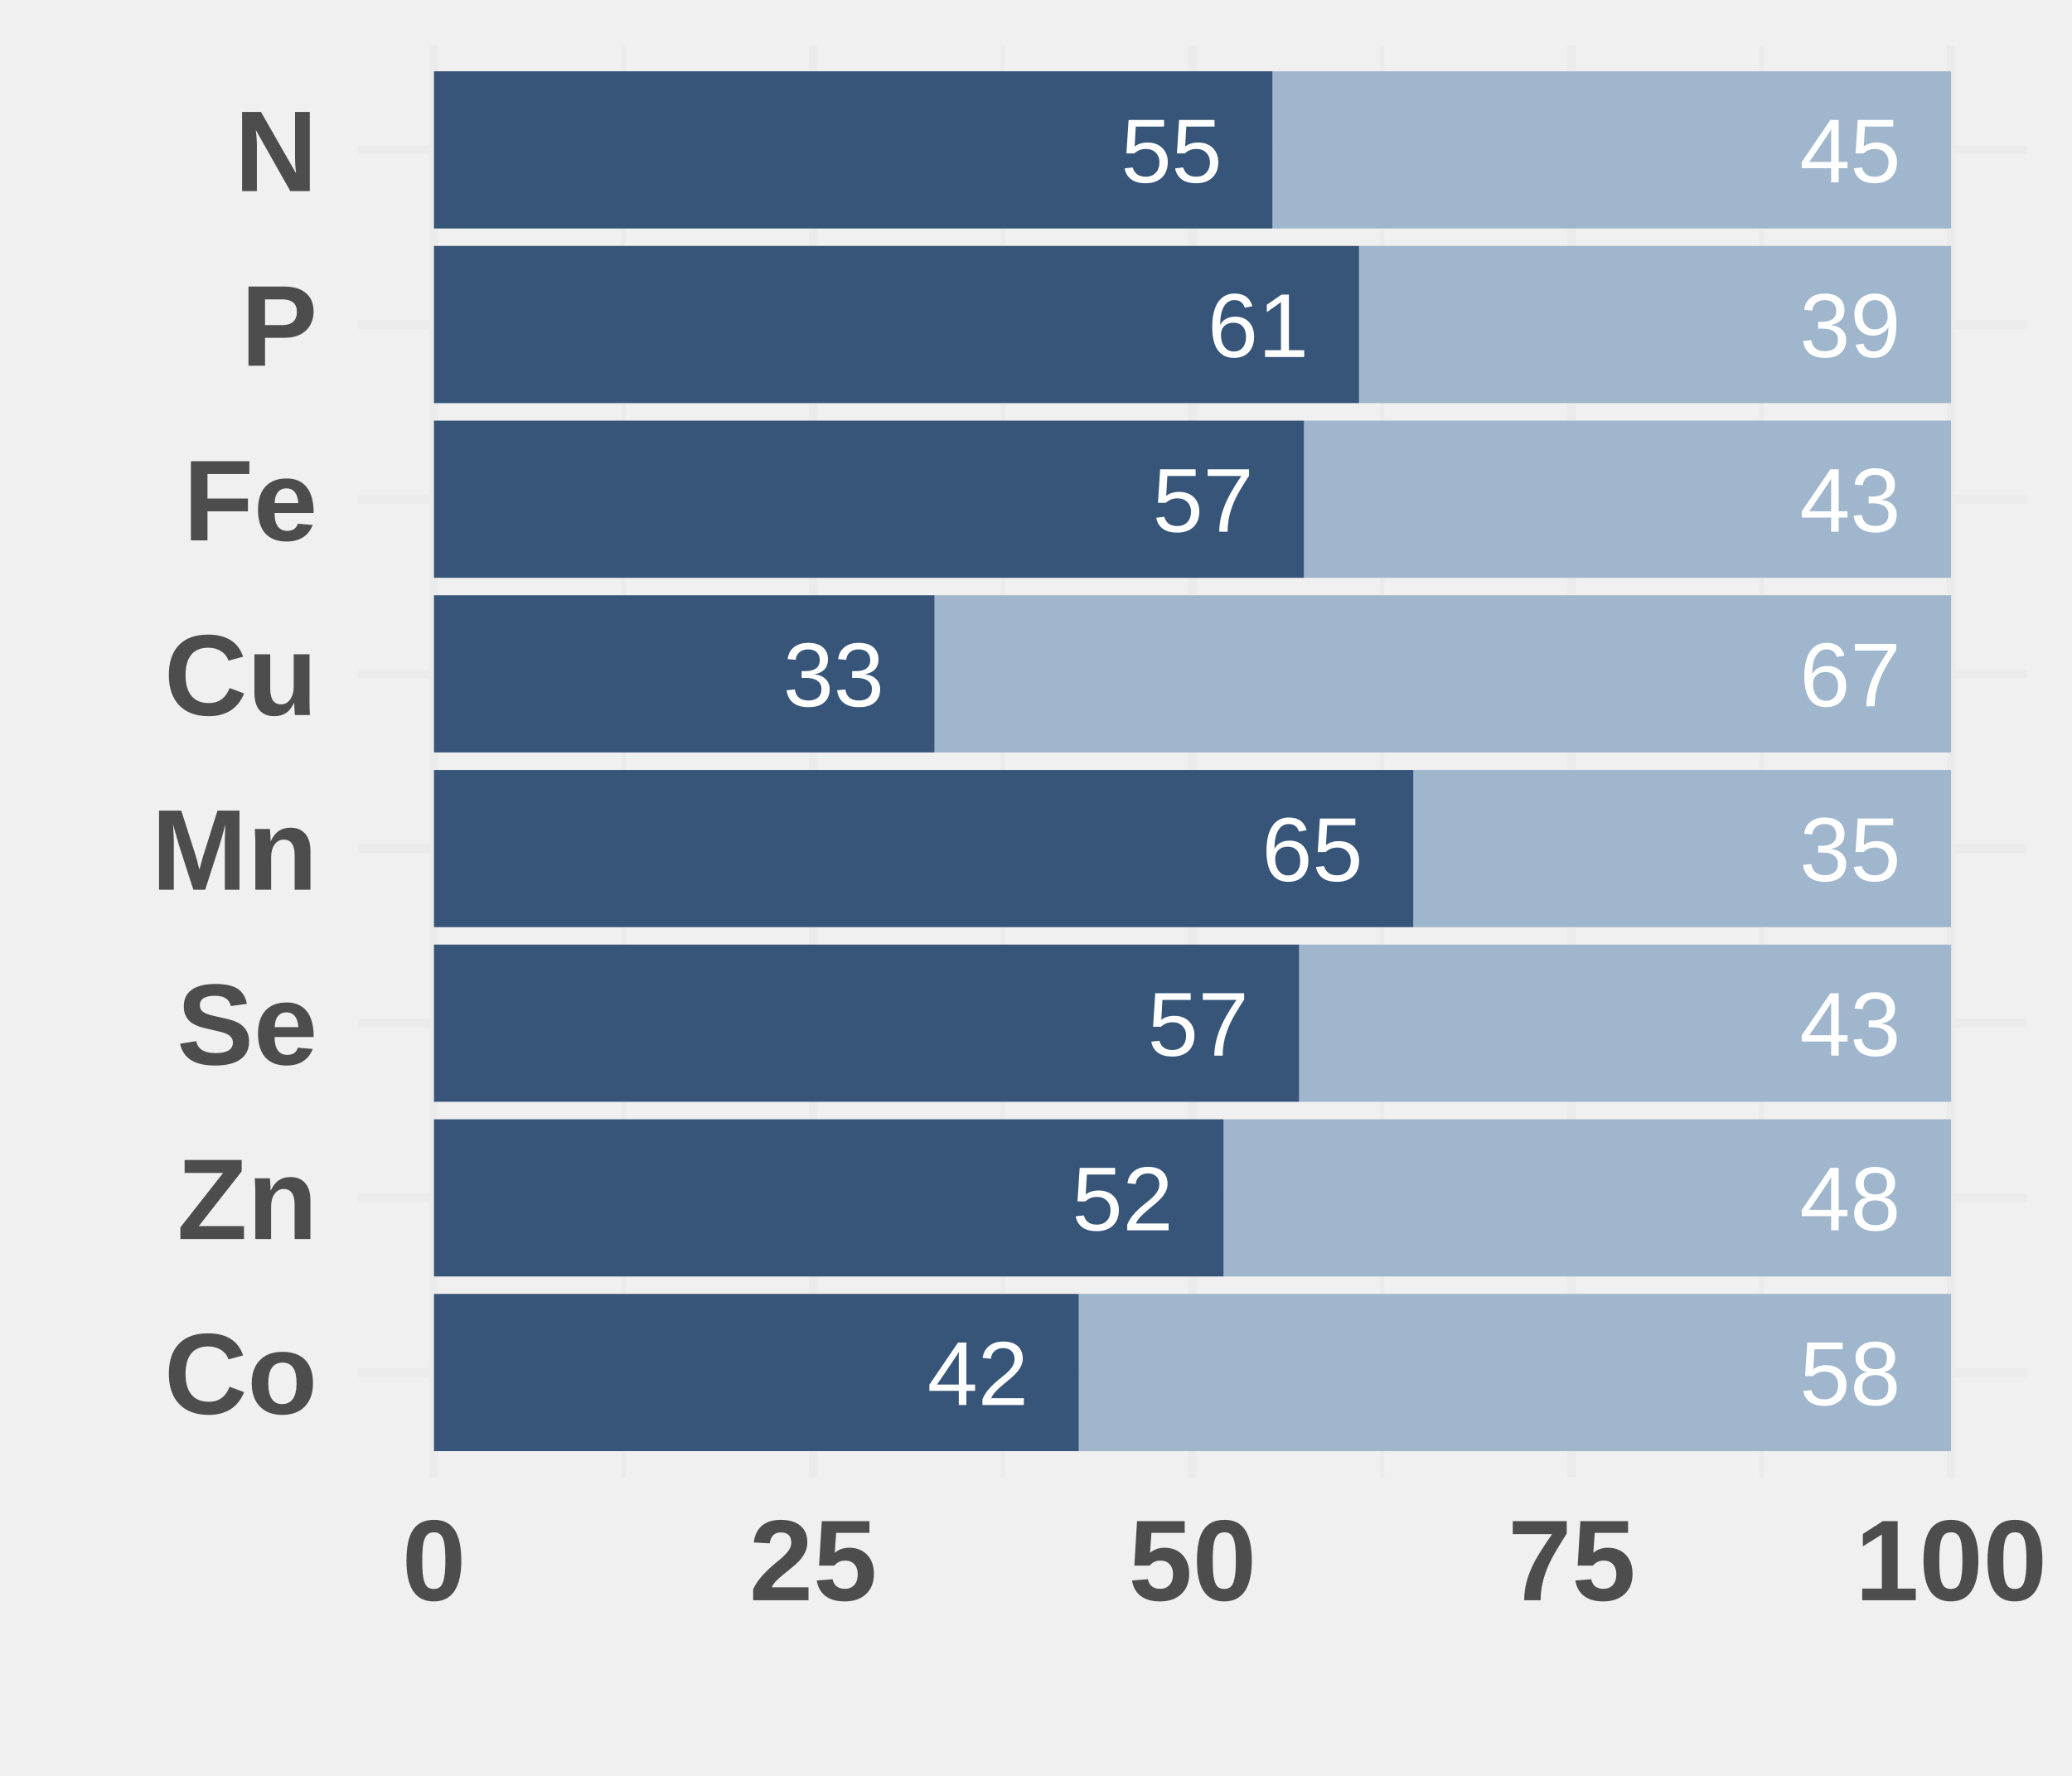
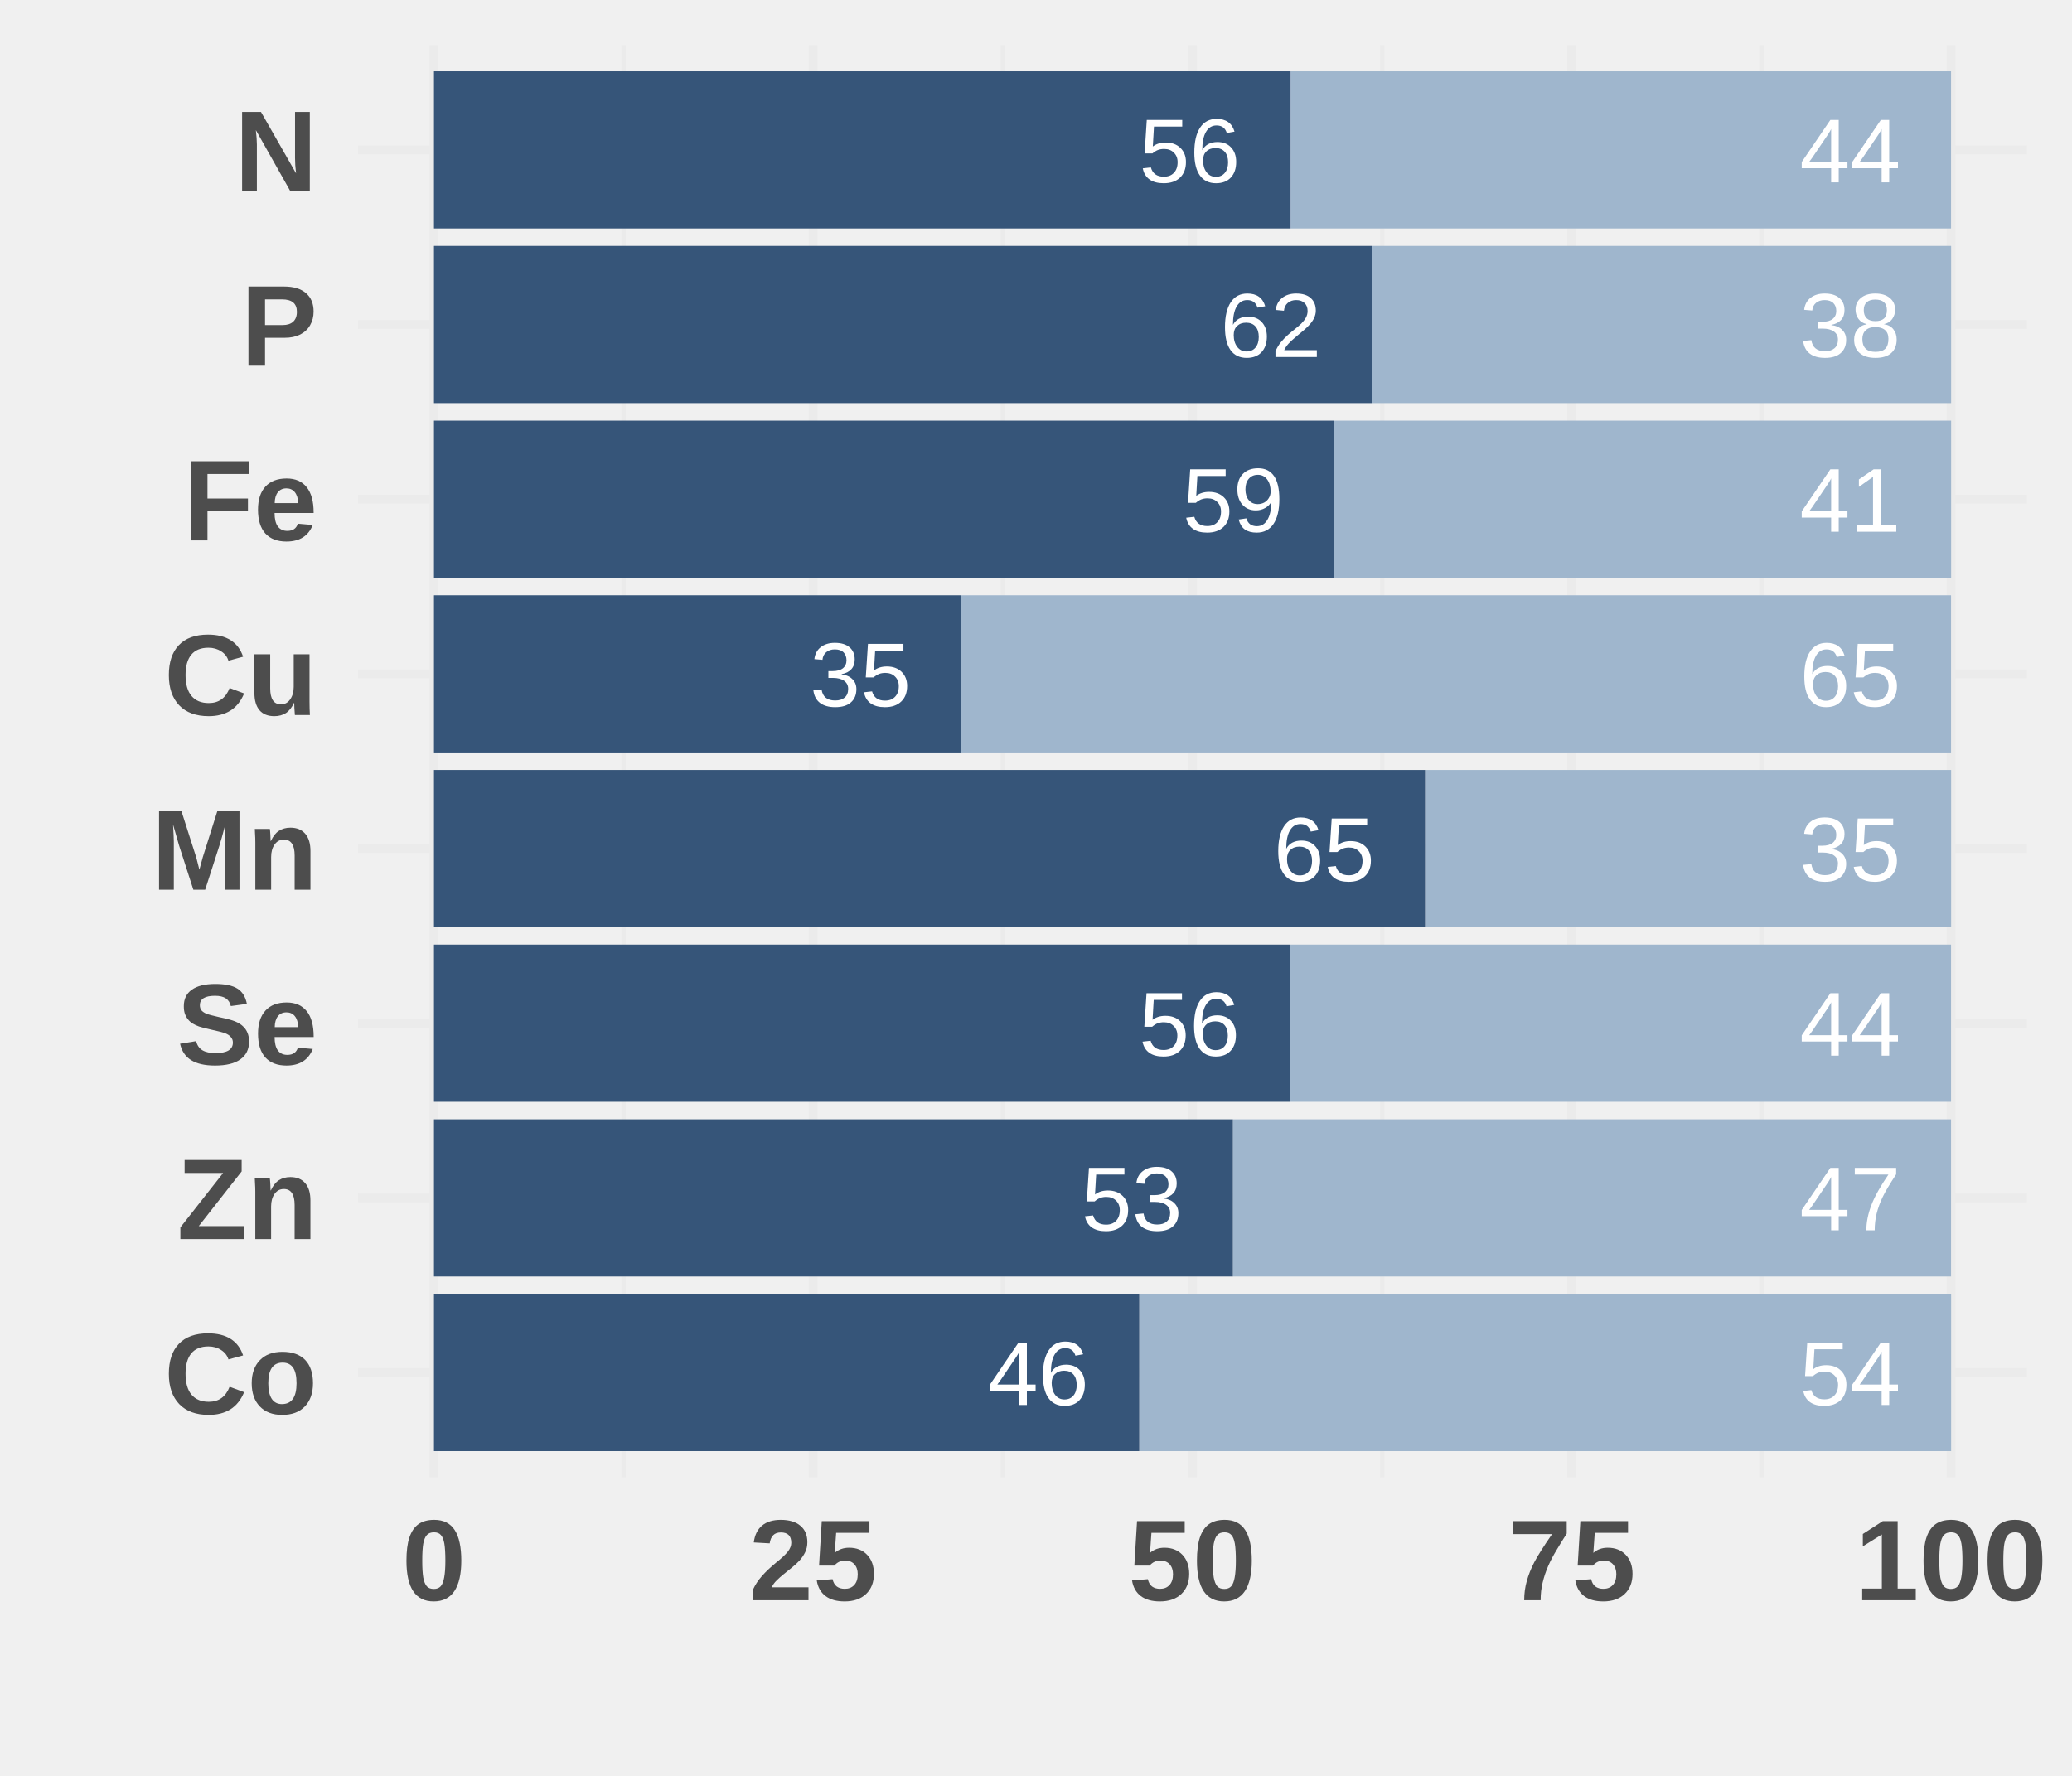
<svg xmlns="http://www.w3.org/2000/svg" class="svglite" width="252.00pt" height="216.00pt" viewBox="0 0 252.00 216.00">
  <defs>
    <style type="text/css">
    .svglite line, .svglite polyline, .svglite polygon, .svglite path, .svglite rect, .svglite circle {
      fill: none;
      stroke: #000000;
      stroke-linecap: round;
      stroke-linejoin: round;
      stroke-miterlimit: 10.00;
    }
    .svglite text {
      white-space: pre;
    }
  </style>
  </defs>
  <rect width="100%" height="100%" style="stroke: none; fill: none;" />
  <defs>
    <clipPath id="cpMC4wMHwyNTIuMDB8MC4wMHwyMTYuMDA=">
      <rect x="0.00" y="0.00" width="252.00" height="216.00" />
    </clipPath>
  </defs>
  <g clip-path="url(#cpMC4wMHwyNTIuMDB8MC4wMHwyMTYuMDA=)">
</g>
  <defs>
    <clipPath id="cpNDMuNTV8MjQ2LjUyfDUuNDh8MTc5LjY5">
      <rect x="43.55" y="5.48" width="202.97" height="174.21" />
    </clipPath>
  </defs>
  <g clip-path="url(#cpNDMuNTV8MjQ2LjUyfDUuNDh8MTc5LjY5)">
    <polyline points="75.84,179.69 75.84,5.48 " style="stroke-width: 0.53; stroke: #EBEBEB; stroke-linecap: butt;" />
    <polyline points="121.97,179.69 121.97,5.48 " style="stroke-width: 0.53; stroke: #EBEBEB; stroke-linecap: butt;" />
    <polyline points="168.10,179.69 168.10,5.48 " style="stroke-width: 0.53; stroke: #EBEBEB; stroke-linecap: butt;" />
    <polyline points="214.23,179.69 214.23,5.48 " style="stroke-width: 0.53; stroke: #EBEBEB; stroke-linecap: butt;" />
    <polyline points="43.55,166.94 246.52,166.94 " style="stroke-width: 1.07; stroke: #EBEBEB; stroke-linecap: butt;" />
    <polyline points="43.55,145.70 246.52,145.70 " style="stroke-width: 1.07; stroke: #EBEBEB; stroke-linecap: butt;" />
    <polyline points="43.55,124.45 246.52,124.45 " style="stroke-width: 1.07; stroke: #EBEBEB; stroke-linecap: butt;" />
    <polyline points="43.55,103.21 246.52,103.21 " style="stroke-width: 1.07; stroke: #EBEBEB; stroke-linecap: butt;" />
    <polyline points="43.55,81.96 246.52,81.96 " style="stroke-width: 1.07; stroke: #EBEBEB; stroke-linecap: butt;" />
    <polyline points="43.55,60.72 246.52,60.72 " style="stroke-width: 1.07; stroke: #EBEBEB; stroke-linecap: butt;" />
    <polyline points="43.55,39.47 246.52,39.47 " style="stroke-width: 1.07; stroke: #EBEBEB; stroke-linecap: butt;" />
    <polyline points="43.55,18.23 246.52,18.23 " style="stroke-width: 1.07; stroke: #EBEBEB; stroke-linecap: butt;" />
    <polyline points="52.78,179.69 52.78,5.48 " style="stroke-width: 1.07; stroke: #EBEBEB; stroke-linecap: butt;" />
    <polyline points="98.90,179.69 98.90,5.48 " style="stroke-width: 1.07; stroke: #EBEBEB; stroke-linecap: butt;" />
    <polyline points="145.03,179.69 145.03,5.48 " style="stroke-width: 1.07; stroke: #EBEBEB; stroke-linecap: butt;" />
    <polyline points="191.16,179.69 191.16,5.48 " style="stroke-width: 1.07; stroke: #EBEBEB; stroke-linecap: butt;" />
    <polyline points="237.29,179.69 237.29,5.48 " style="stroke-width: 1.07; stroke: #EBEBEB; stroke-linecap: butt;" />
-     <rect x="154.76" y="8.67" width="82.54" height="19.12" style="stroke-width: 1.07; stroke: none; stroke-linecap: square; stroke-linejoin: miter; fill: #9FB6CD;" />
-     <rect x="165.29" y="29.91" width="72.01" height="19.12" style="stroke-width: 1.07; stroke: none; stroke-linecap: square; stroke-linejoin: miter; fill: #9FB6CD;" />
-     <rect x="158.59" y="51.16" width="78.70" height="19.12" style="stroke-width: 1.07; stroke: none; stroke-linecap: square; stroke-linejoin: miter; fill: #9FB6CD;" />
-     <rect x="113.66" y="72.40" width="123.64" height="19.12" style="stroke-width: 1.07; stroke: none; stroke-linecap: square; stroke-linejoin: miter; fill: #9FB6CD;" />
-     <rect x="171.88" y="93.65" width="65.41" height="19.12" style="stroke-width: 1.07; stroke: none; stroke-linecap: square; stroke-linejoin: miter; fill: #9FB6CD;" />
-     <rect x="158.00" y="114.89" width="79.30" height="19.12" style="stroke-width: 1.07; stroke: none; stroke-linecap: square; stroke-linejoin: miter; fill: #9FB6CD;" />
-     <rect x="148.80" y="136.14" width="88.49" height="19.12" style="stroke-width: 1.07; stroke: none; stroke-linecap: square; stroke-linejoin: miter; fill: #9FB6CD;" />
-     <rect x="131.19" y="157.38" width="106.10" height="19.12" style="stroke-width: 1.07; stroke: none; stroke-linecap: square; stroke-linejoin: miter; fill: #9FB6CD;" />
-     <rect x="52.78" y="8.67" width="101.98" height="19.12" style="stroke-width: 1.07; stroke: none; stroke-linecap: square; stroke-linejoin: miter; fill: #365579;" />
-     <rect x="52.78" y="29.91" width="112.51" height="19.12" style="stroke-width: 1.07; stroke: none; stroke-linecap: square; stroke-linejoin: miter; fill: #365579;" />
-     <rect x="52.78" y="51.16" width="105.81" height="19.12" style="stroke-width: 1.07; stroke: none; stroke-linecap: square; stroke-linejoin: miter; fill: #365579;" />
-     <rect x="52.78" y="72.40" width="60.88" height="19.12" style="stroke-width: 1.07; stroke: none; stroke-linecap: square; stroke-linejoin: miter; fill: #365579;" />
-     <rect x="52.78" y="93.65" width="119.11" height="19.12" style="stroke-width: 1.07; stroke: none; stroke-linecap: square; stroke-linejoin: miter; fill: #365579;" />
-     <rect x="52.78" y="114.89" width="105.22" height="19.12" style="stroke-width: 1.07; stroke: none; stroke-linecap: square; stroke-linejoin: miter; fill: #365579;" />
-     <rect x="52.78" y="136.14" width="96.03" height="19.12" style="stroke-width: 1.07; stroke: none; stroke-linecap: square; stroke-linejoin: miter; fill: #365579;" />
-     <rect x="52.78" y="157.38" width="78.42" height="19.12" style="stroke-width: 1.07; stroke: none; stroke-linecap: square; stroke-linejoin: miter; fill: #365579;" />
-     <text x="231.16" y="22.18" text-anchor="end" style="font-size: 11.04px;fill: #FFFFFF; font-family: &quot;Arial&quot;;" textLength="12.27px" lengthAdjust="spacingAndGlyphs">45</text>
-     <text x="231.16" y="43.42" text-anchor="end" style="font-size: 11.04px;fill: #FFFFFF; font-family: &quot;Arial&quot;;" textLength="12.27px" lengthAdjust="spacingAndGlyphs">39</text>
-     <text x="231.16" y="64.67" text-anchor="end" style="font-size: 11.04px;fill: #FFFFFF; font-family: &quot;Arial&quot;;" textLength="12.27px" lengthAdjust="spacingAndGlyphs">43</text>
-     <text x="231.16" y="85.91" text-anchor="end" style="font-size: 11.04px;fill: #FFFFFF; font-family: &quot;Arial&quot;;" textLength="12.27px" lengthAdjust="spacingAndGlyphs">67</text>
+     <rect x="156.96" y="8.67" width="80.33" height="19.12" style="stroke-width: 1.07; stroke: none; stroke-linecap: square; stroke-linejoin: miter; fill: #9FB6CD;" />
+     <rect x="166.84" y="29.91" width="70.46" height="19.12" style="stroke-width: 1.07; stroke: none; stroke-linecap: square; stroke-linejoin: miter; fill: #9FB6CD;" />
+     <rect x="162.25" y="51.16" width="75.05" height="19.12" style="stroke-width: 1.07; stroke: none; stroke-linecap: square; stroke-linejoin: miter; fill: #9FB6CD;" />
+     <rect x="116.91" y="72.40" width="120.38" height="19.12" style="stroke-width: 1.07; stroke: none; stroke-linecap: square; stroke-linejoin: miter; fill: #9FB6CD;" />
+     <rect x="173.32" y="93.65" width="63.98" height="19.12" style="stroke-width: 1.07; stroke: none; stroke-linecap: square; stroke-linejoin: miter; fill: #9FB6CD;" />
+     <rect x="156.93" y="114.89" width="80.36" height="19.12" style="stroke-width: 1.07; stroke: none; stroke-linecap: square; stroke-linejoin: miter; fill: #9FB6CD;" />
+     <rect x="149.93" y="136.14" width="87.36" height="19.12" style="stroke-width: 1.07; stroke: none; stroke-linecap: square; stroke-linejoin: miter; fill: #9FB6CD;" />
+     <rect x="138.56" y="157.38" width="98.74" height="19.12" style="stroke-width: 1.07; stroke: none; stroke-linecap: square; stroke-linejoin: miter; fill: #9FB6CD;" />
+     <rect x="52.78" y="8.67" width="104.18" height="19.12" style="stroke-width: 1.07; stroke: none; stroke-linecap: square; stroke-linejoin: miter; fill: #365579;" />
+     <rect x="52.78" y="29.91" width="114.06" height="19.12" style="stroke-width: 1.07; stroke: none; stroke-linecap: square; stroke-linejoin: miter; fill: #365579;" />
+     <rect x="52.78" y="51.16" width="109.47" height="19.12" style="stroke-width: 1.07; stroke: none; stroke-linecap: square; stroke-linejoin: miter; fill: #365579;" />
+     <rect x="52.78" y="72.40" width="64.14" height="19.12" style="stroke-width: 1.07; stroke: none; stroke-linecap: square; stroke-linejoin: miter; fill: #365579;" />
+     <rect x="52.78" y="93.65" width="120.54" height="19.12" style="stroke-width: 1.07; stroke: none; stroke-linecap: square; stroke-linejoin: miter; fill: #365579;" />
+     <rect x="52.78" y="114.89" width="104.16" height="19.12" style="stroke-width: 1.07; stroke: none; stroke-linecap: square; stroke-linejoin: miter; fill: #365579;" />
+     <rect x="52.78" y="136.14" width="97.16" height="19.12" style="stroke-width: 1.07; stroke: none; stroke-linecap: square; stroke-linejoin: miter; fill: #365579;" />
+     <rect x="52.78" y="157.38" width="85.78" height="19.12" style="stroke-width: 1.07; stroke: none; stroke-linecap: square; stroke-linejoin: miter; fill: #365579;" />
+     <text x="231.16" y="22.18" text-anchor="end" style="font-size: 11.04px;fill: #FFFFFF; font-family: &quot;Arial&quot;;" textLength="12.27px" lengthAdjust="spacingAndGlyphs">44</text>
+     <text x="231.16" y="43.42" text-anchor="end" style="font-size: 11.04px;fill: #FFFFFF; font-family: &quot;Arial&quot;;" textLength="12.27px" lengthAdjust="spacingAndGlyphs">38</text>
+     <text x="231.16" y="64.67" text-anchor="end" style="font-size: 11.04px;fill: #FFFFFF; font-family: &quot;Arial&quot;;" textLength="12.27px" lengthAdjust="spacingAndGlyphs">41</text>
+     <text x="231.16" y="85.91" text-anchor="end" style="font-size: 11.04px;fill: #FFFFFF; font-family: &quot;Arial&quot;;" textLength="12.27px" lengthAdjust="spacingAndGlyphs">65</text>
    <text x="231.16" y="107.15" text-anchor="end" style="font-size: 11.04px;fill: #FFFFFF; font-family: &quot;Arial&quot;;" textLength="12.27px" lengthAdjust="spacingAndGlyphs">35</text>
-     <text x="231.16" y="128.40" text-anchor="end" style="font-size: 11.04px;fill: #FFFFFF; font-family: &quot;Arial&quot;;" textLength="12.27px" lengthAdjust="spacingAndGlyphs">43</text>
-     <text x="231.16" y="149.64" text-anchor="end" style="font-size: 11.04px;fill: #FFFFFF; font-family: &quot;Arial&quot;;" textLength="12.27px" lengthAdjust="spacingAndGlyphs">48</text>
-     <text x="231.16" y="170.89" text-anchor="end" style="font-size: 11.04px;fill: #FFFFFF; font-family: &quot;Arial&quot;;" textLength="12.27px" lengthAdjust="spacingAndGlyphs">58</text>
-     <text x="148.62" y="22.18" text-anchor="end" style="font-size: 11.04px;fill: #FFFFFF; font-family: &quot;Arial&quot;;" textLength="12.27px" lengthAdjust="spacingAndGlyphs">55</text>
-     <text x="159.15" y="43.42" text-anchor="end" style="font-size: 11.04px;fill: #FFFFFF; font-family: &quot;Arial&quot;;" textLength="12.27px" lengthAdjust="spacingAndGlyphs">61</text>
-     <text x="152.46" y="64.67" text-anchor="end" style="font-size: 11.04px;fill: #FFFFFF; font-family: &quot;Arial&quot;;" textLength="12.27px" lengthAdjust="spacingAndGlyphs">57</text>
-     <text x="107.53" y="85.91" text-anchor="end" style="font-size: 11.04px;fill: #FFFFFF; font-family: &quot;Arial&quot;;" textLength="12.27px" lengthAdjust="spacingAndGlyphs">33</text>
-     <text x="165.75" y="107.15" text-anchor="end" style="font-size: 11.04px;fill: #FFFFFF; font-family: &quot;Arial&quot;;" textLength="12.27px" lengthAdjust="spacingAndGlyphs">65</text>
-     <text x="151.86" y="128.40" text-anchor="end" style="font-size: 11.04px;fill: #FFFFFF; font-family: &quot;Arial&quot;;" textLength="12.27px" lengthAdjust="spacingAndGlyphs">57</text>
-     <text x="142.67" y="149.64" text-anchor="end" style="font-size: 11.04px;fill: #FFFFFF; font-family: &quot;Arial&quot;;" textLength="12.27px" lengthAdjust="spacingAndGlyphs">52</text>
-     <text x="125.06" y="170.89" text-anchor="end" style="font-size: 11.04px;fill: #FFFFFF; font-family: &quot;Arial&quot;;" textLength="12.27px" lengthAdjust="spacingAndGlyphs">42</text>
+     <text x="231.16" y="128.40" text-anchor="end" style="font-size: 11.04px;fill: #FFFFFF; font-family: &quot;Arial&quot;;" textLength="12.27px" lengthAdjust="spacingAndGlyphs">44</text>
+     <text x="231.16" y="149.64" text-anchor="end" style="font-size: 11.04px;fill: #FFFFFF; font-family: &quot;Arial&quot;;" textLength="12.27px" lengthAdjust="spacingAndGlyphs">47</text>
+     <text x="231.16" y="170.89" text-anchor="end" style="font-size: 11.04px;fill: #FFFFFF; font-family: &quot;Arial&quot;;" textLength="12.27px" lengthAdjust="spacingAndGlyphs">54</text>
+     <text x="150.83" y="22.18" text-anchor="end" style="font-size: 11.04px;fill: #FFFFFF; font-family: &quot;Arial&quot;;" textLength="12.27px" lengthAdjust="spacingAndGlyphs">56</text>
+     <text x="160.70" y="43.42" text-anchor="end" style="font-size: 11.04px;fill: #FFFFFF; font-family: &quot;Arial&quot;;" textLength="12.27px" lengthAdjust="spacingAndGlyphs">62</text>
+     <text x="156.11" y="64.67" text-anchor="end" style="font-size: 11.04px;fill: #FFFFFF; font-family: &quot;Arial&quot;;" textLength="12.27px" lengthAdjust="spacingAndGlyphs">59</text>
+     <text x="110.78" y="85.91" text-anchor="end" style="font-size: 11.04px;fill: #FFFFFF; font-family: &quot;Arial&quot;;" textLength="12.27px" lengthAdjust="spacingAndGlyphs">35</text>
+     <text x="167.18" y="107.15" text-anchor="end" style="font-size: 11.04px;fill: #FFFFFF; font-family: &quot;Arial&quot;;" textLength="12.27px" lengthAdjust="spacingAndGlyphs">65</text>
+     <text x="150.80" y="128.40" text-anchor="end" style="font-size: 11.04px;fill: #FFFFFF; font-family: &quot;Arial&quot;;" textLength="12.27px" lengthAdjust="spacingAndGlyphs">56</text>
+     <text x="143.80" y="149.64" text-anchor="end" style="font-size: 11.04px;fill: #FFFFFF; font-family: &quot;Arial&quot;;" textLength="12.27px" lengthAdjust="spacingAndGlyphs">53</text>
+     <text x="132.42" y="170.89" text-anchor="end" style="font-size: 11.04px;fill: #FFFFFF; font-family: &quot;Arial&quot;;" textLength="12.27px" lengthAdjust="spacingAndGlyphs">46</text>
  </g>
  <g clip-path="url(#cpMC4wMHwyNTIuMDB8MC4wMHwyMTYuMDA=)">
    <text x="38.62" y="171.95" text-anchor="end" style="font-size: 14.00px; font-weight: bold;fill: #4D4D4D; font-family: &quot;Arial&quot;;" textLength="18.66px" lengthAdjust="spacingAndGlyphs">Co</text>
    <text x="38.62" y="150.71" text-anchor="end" style="font-size: 14.00px; font-weight: bold;fill: #4D4D4D; font-family: &quot;Arial&quot;;" textLength="17.09px" lengthAdjust="spacingAndGlyphs">Zn</text>
    <text x="38.62" y="129.46" text-anchor="end" style="font-size: 14.00px; font-weight: bold;fill: #4D4D4D; font-family: &quot;Arial&quot;;" textLength="17.12px" lengthAdjust="spacingAndGlyphs">Se</text>
    <text x="38.62" y="108.22" text-anchor="end" style="font-size: 14.00px; font-weight: bold;fill: #4D4D4D; font-family: &quot;Arial&quot;;" textLength="20.20px" lengthAdjust="spacingAndGlyphs">Mn</text>
    <text x="38.62" y="86.97" text-anchor="end" style="font-size: 14.00px; font-weight: bold;fill: #4D4D4D; font-family: &quot;Arial&quot;;" textLength="18.66px" lengthAdjust="spacingAndGlyphs">Cu</text>
    <text x="38.62" y="65.73" text-anchor="end" style="font-size: 14.00px; font-weight: bold;fill: #4D4D4D; font-family: &quot;Arial&quot;;" textLength="16.33px" lengthAdjust="spacingAndGlyphs">Fe</text>
    <text x="38.62" y="44.48" text-anchor="end" style="font-size: 14.00px; font-weight: bold;fill: #4D4D4D; font-family: &quot;Arial&quot;;" textLength="9.34px" lengthAdjust="spacingAndGlyphs">P</text>
    <text x="38.62" y="23.24" text-anchor="end" style="font-size: 14.00px; font-weight: bold;fill: #4D4D4D; font-family: &quot;Arial&quot;;" textLength="10.11px" lengthAdjust="spacingAndGlyphs">N</text>
    <text x="52.78" y="194.64" text-anchor="middle" style="font-size: 14.00px; font-weight: bold;fill: #4D4D4D; font-family: &quot;Arial&quot;;" textLength="7.78px" lengthAdjust="spacingAndGlyphs">0</text>
    <text x="98.90" y="194.64" text-anchor="middle" style="font-size: 14.00px; font-weight: bold;fill: #4D4D4D; font-family: &quot;Arial&quot;;" textLength="15.57px" lengthAdjust="spacingAndGlyphs">25</text>
    <text x="145.03" y="194.64" text-anchor="middle" style="font-size: 14.00px; font-weight: bold;fill: #4D4D4D; font-family: &quot;Arial&quot;;" textLength="15.57px" lengthAdjust="spacingAndGlyphs">50</text>
    <text x="191.16" y="194.64" text-anchor="middle" style="font-size: 14.00px; font-weight: bold;fill: #4D4D4D; font-family: &quot;Arial&quot;;" textLength="15.57px" lengthAdjust="spacingAndGlyphs">75</text>
    <text x="237.29" y="194.64" text-anchor="middle" style="font-size: 14.00px; font-weight: bold;fill: #4D4D4D; font-family: &quot;Arial&quot;;" textLength="23.35px" lengthAdjust="spacingAndGlyphs">100</text>
  </g>
</svg>
